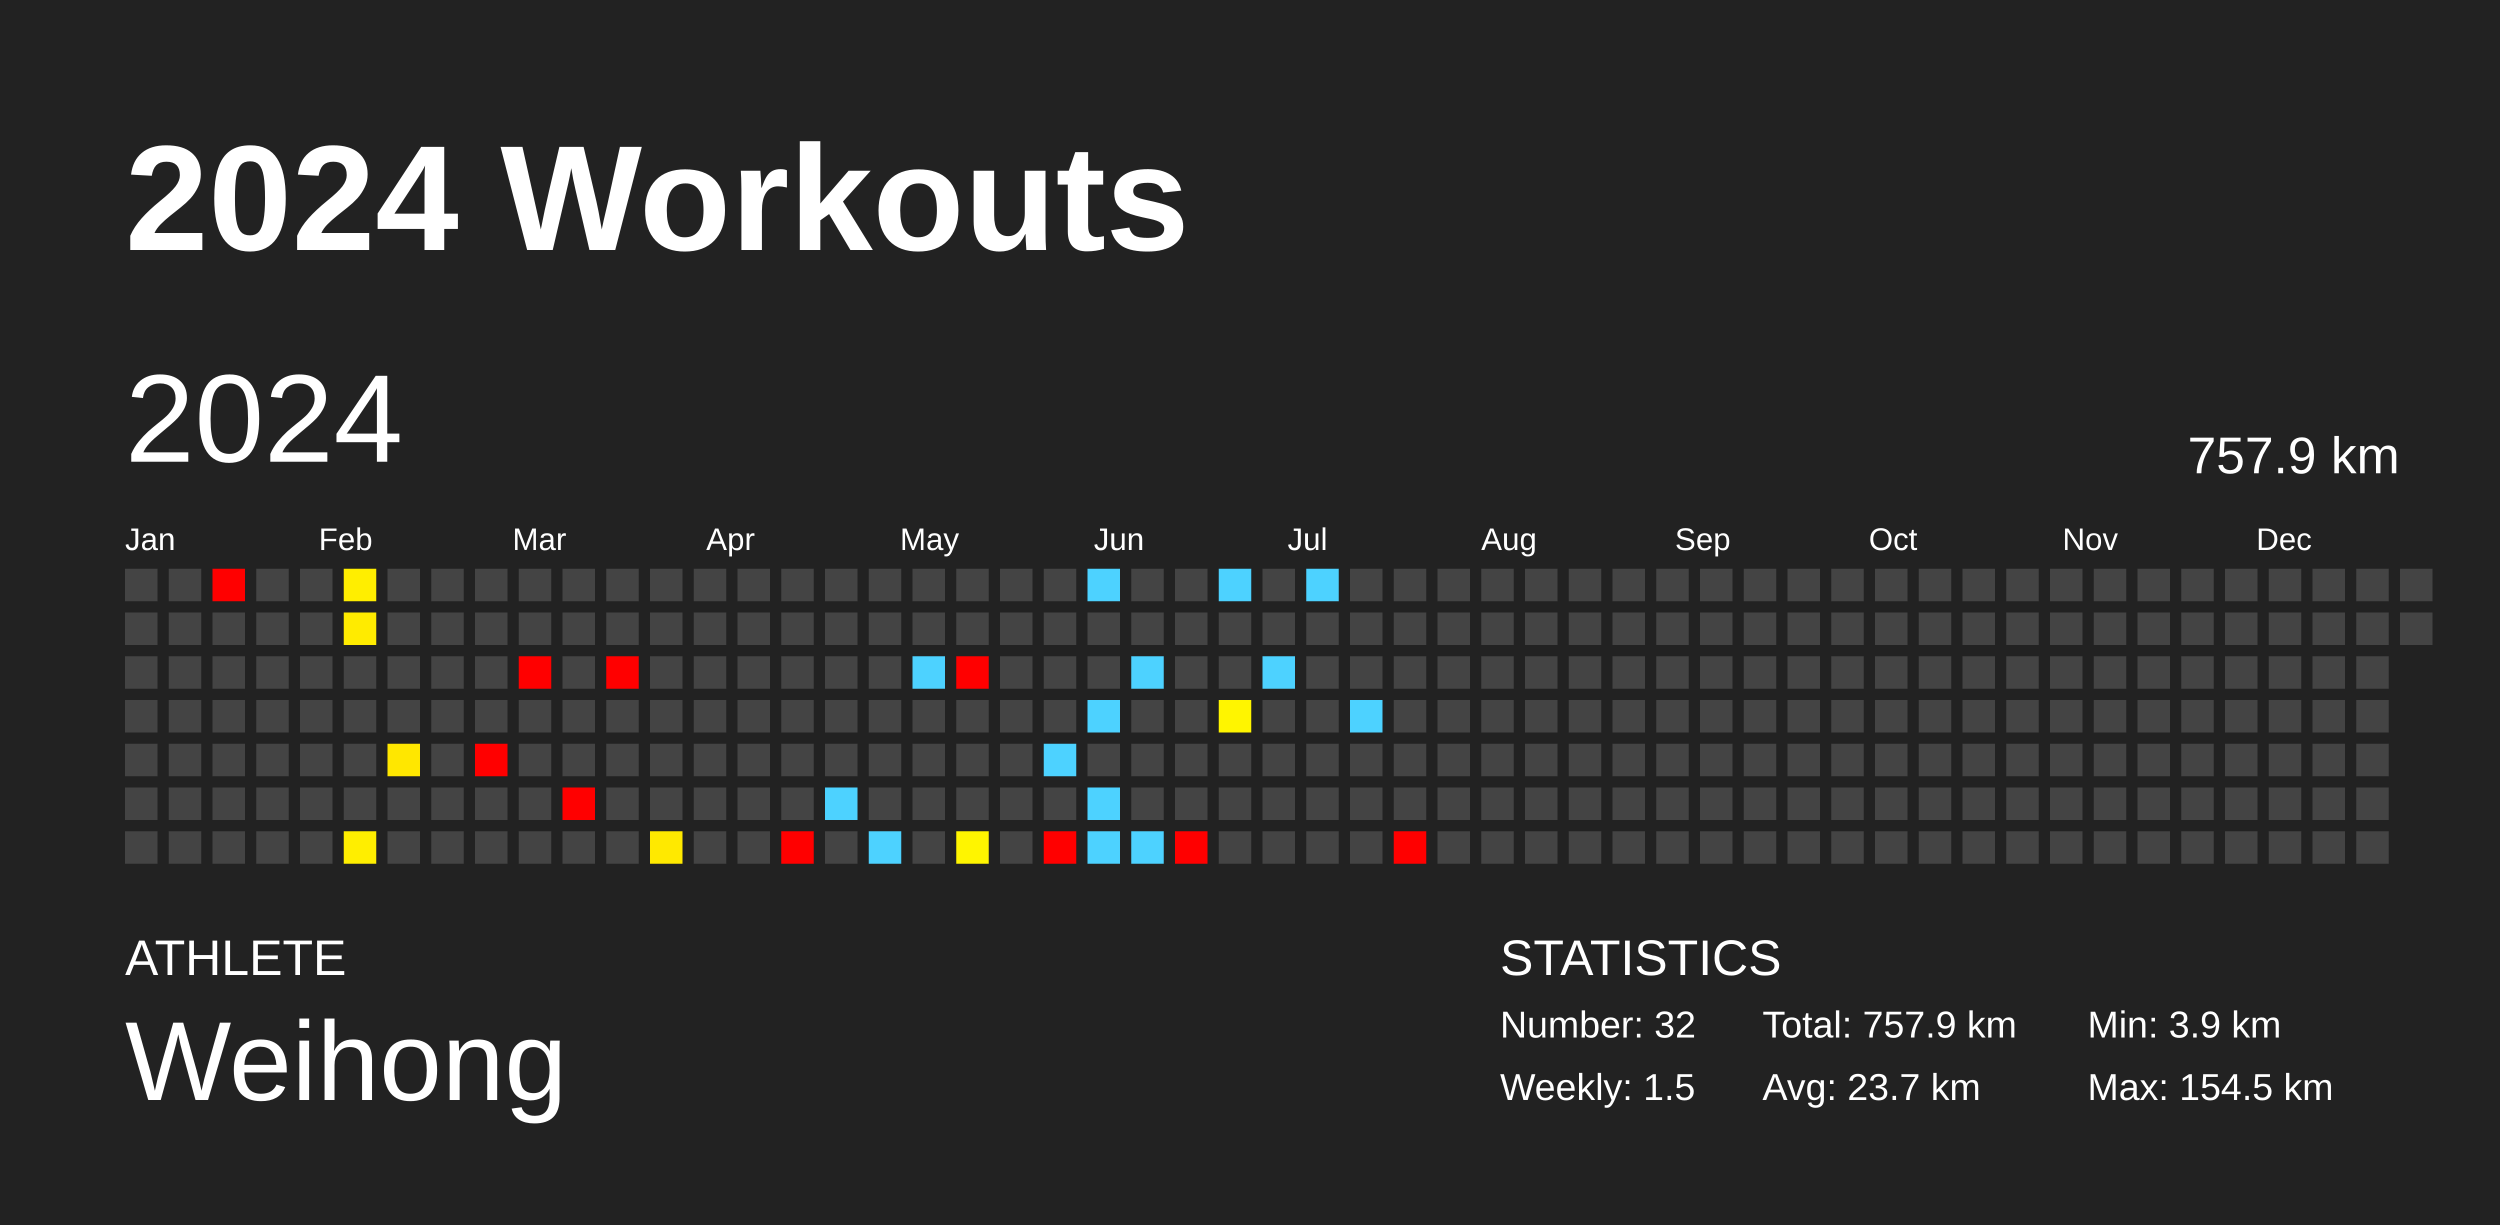
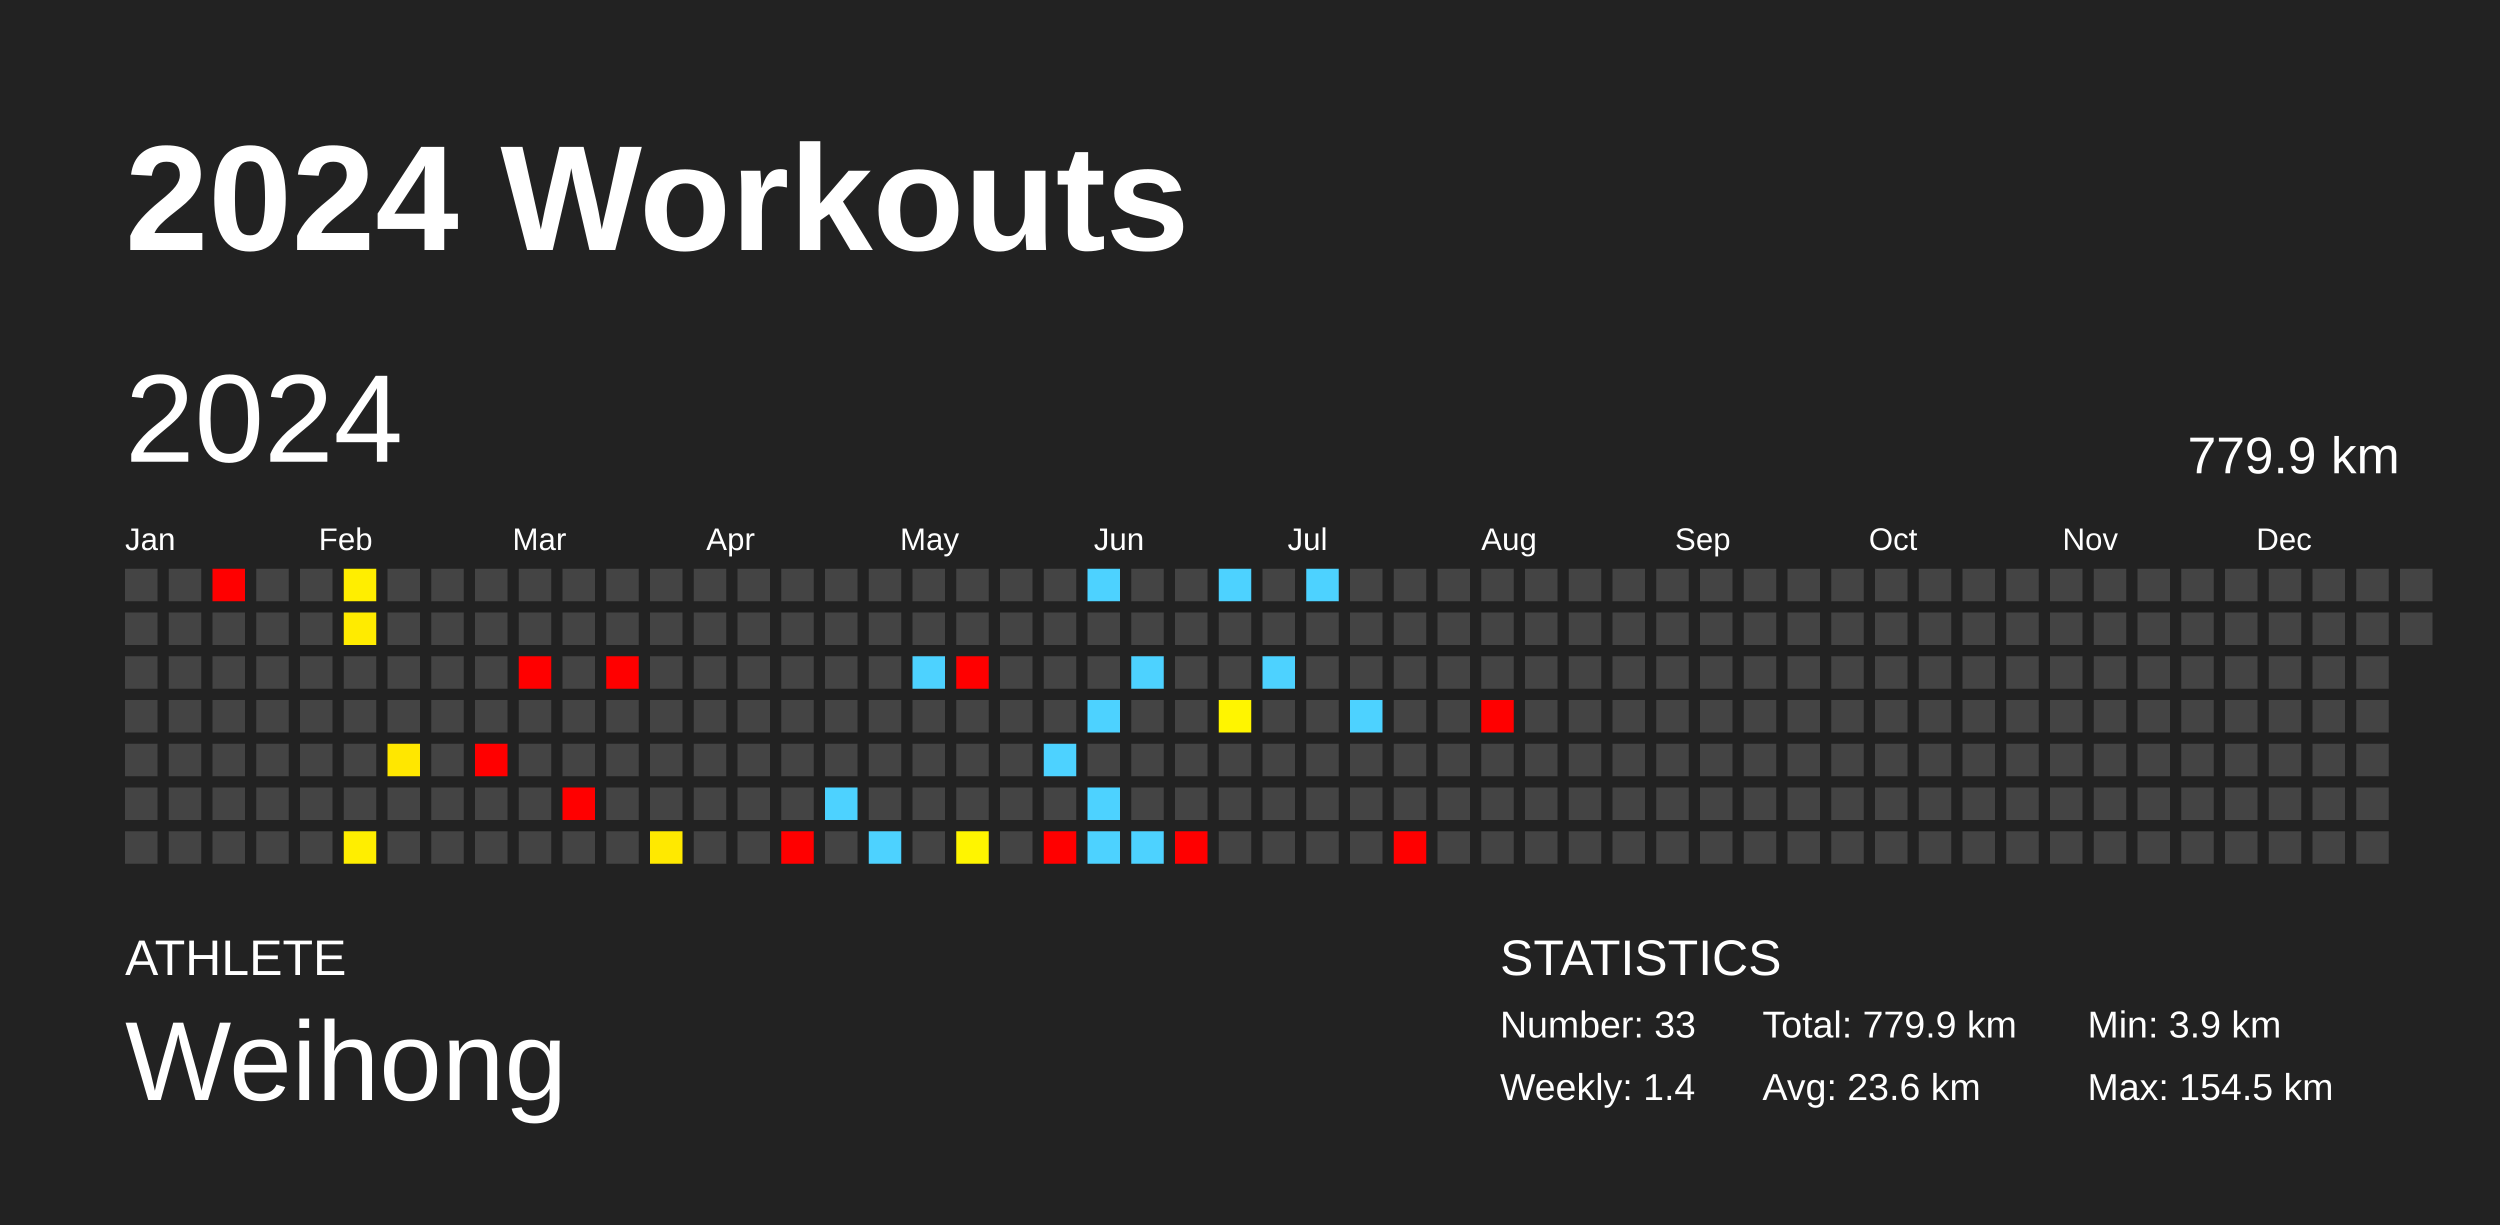
<svg xmlns="http://www.w3.org/2000/svg" baseProfile="full" height="98mm" version="1.1" viewBox="0,0,200,98" width="200mm">
  <defs />
  <rect fill="#222222" height="98" width="200" x="0" y="0" />
  <text fill="#FFFFFF" style="font-size:12px; font-family:Arial; font-weight:bold;" x="10" y="20">2024 Workouts</text>
  <text fill="#FFFFFF" style="font-size:4px; font-family:Arial" x="10" y="78">ATHLETE</text>
  <text fill="#FFFFFF" style="font-size:9px; font-family:Arial" x="10" y="88">Weihong</text>
  <text fill="#FFFFFF" style="font-size:4px; font-family:Arial" x="120" y="78">STATISTICS</text>
-   <text fill="#FFFFFF" style="font-size:3px; font-family:Arial" x="120" y="83">Number: 32</text>
-   <text fill="#FFFFFF" style="font-size:3px; font-family:Arial" x="120" y="88">Weekly: 1.5</text>
-   <text fill="#FFFFFF" style="font-size:3px; font-family:Arial" x="141" y="83">Total: 757.9 km</text>
-   <text fill="#FFFFFF" style="font-size:3px; font-family:Arial" x="141" y="88">Avg: 23.7 km</text>
+   <text fill="#FFFFFF" style="font-size:3px; font-family:Arial" x="120" y="83">Number: 33</text>
+   <text fill="#FFFFFF" style="font-size:3px; font-family:Arial" x="120" y="88">Weekly: 1.4</text>
+   <text fill="#FFFFFF" style="font-size:3px; font-family:Arial" x="141" y="83">Total: 779.9 km</text>
+   <text fill="#FFFFFF" style="font-size:3px; font-family:Arial" x="141" y="88">Avg: 23.6 km</text>
  <text fill="#FFFFFF" style="font-size:3px; font-family:Arial" x="167" y="83">Min: 3.9 km</text>
  <text fill="#FFFFFF" style="font-size:3px; font-family:Arial" x="167" y="88">Max: 154.5 km</text>
  <text dominant-baseline="hanging" fill="#FFFFFF" style="font-size:10.0px; font-family:Arial;" x="10" y="30">2024</text>
-   <text dominant-baseline="hanging" fill="#FFFFFF" style="font-size:4.125px; font-family:Arial;" x="175" y="35">757.9 km</text>
+   <text dominant-baseline="hanging" fill="#FFFFFF" style="font-size:4.125px; font-family:Arial;" x="175" y="35">779.9 km</text>
  <text fill="#FFFFFF" style="font-size:2.5px; font-family:Arial" x="10.0" y="44">Jan</text>
  <text fill="#FFFFFF" style="font-size:2.5px; font-family:Arial" x="25.5" y="44">Feb</text>
  <text fill="#FFFFFF" style="font-size:2.5px; font-family:Arial" x="41.0" y="44">Mar</text>
  <text fill="#FFFFFF" style="font-size:2.5px; font-family:Arial" x="56.5" y="44">Apr</text>
  <text fill="#FFFFFF" style="font-size:2.5px; font-family:Arial" x="72.0" y="44">May</text>
  <text fill="#FFFFFF" style="font-size:2.5px; font-family:Arial" x="87.5" y="44">Jun</text>
  <text fill="#FFFFFF" style="font-size:2.5px; font-family:Arial" x="103.0" y="44">Jul</text>
  <text fill="#FFFFFF" style="font-size:2.5px; font-family:Arial" x="118.5" y="44">Aug</text>
  <text fill="#FFFFFF" style="font-size:2.5px; font-family:Arial" x="134.0" y="44">Sep</text>
  <text fill="#FFFFFF" style="font-size:2.5px; font-family:Arial" x="149.5" y="44">Oct</text>
  <text fill="#FFFFFF" style="font-size:2.5px; font-family:Arial" x="165.0" y="44">Nov</text>
  <text fill="#FFFFFF" style="font-size:2.5px; font-family:Arial" x="180.5" y="44">Dec</text>
  <rect fill="#444444" height="2.6" width="2.6" x="10.0" y="45.5" />
  <rect fill="#444444" height="2.6" width="2.6" x="10.0" y="49.0" />
  <rect fill="#444444" height="2.6" width="2.6" x="10.0" y="52.5" />
  <rect fill="#444444" height="2.6" width="2.6" x="10.0" y="56.0" />
  <rect fill="#444444" height="2.6" width="2.6" x="10.0" y="59.5" />
  <rect fill="#444444" height="2.6" width="2.6" x="10.0" y="63.0" />
  <rect fill="#444444" height="2.6" width="2.6" x="10.0" y="66.5" />
  <rect fill="#444444" height="2.6" width="2.6" x="13.5" y="45.5" />
  <rect fill="#444444" height="2.6" width="2.6" x="13.5" y="49.0" />
  <rect fill="#444444" height="2.6" width="2.6" x="13.5" y="52.5" />
  <rect fill="#444444" height="2.6" width="2.6" x="13.5" y="56.0" />
  <rect fill="#444444" height="2.6" width="2.6" x="13.5" y="59.5" />
  <rect fill="#444444" height="2.6" width="2.6" x="13.5" y="63.0" />
  <rect fill="#444444" height="2.6" width="2.6" x="13.5" y="66.5" />
  <rect fill="red" height="2.6" width="2.6" x="17.0" y="45.5" />
  <rect fill="#444444" height="2.6" width="2.6" x="17.0" y="49.0" />
  <rect fill="#444444" height="2.6" width="2.6" x="17.0" y="52.5" />
  <rect fill="#444444" height="2.6" width="2.6" x="17.0" y="56.0" />
  <rect fill="#444444" height="2.6" width="2.6" x="17.0" y="59.5" />
  <rect fill="#444444" height="2.6" width="2.6" x="17.0" y="63.0" />
  <rect fill="#444444" height="2.6" width="2.6" x="17.0" y="66.5" />
  <rect fill="#444444" height="2.6" width="2.6" x="20.5" y="45.5" />
  <rect fill="#444444" height="2.6" width="2.6" x="20.5" y="49.0" />
  <rect fill="#444444" height="2.6" width="2.6" x="20.5" y="52.5" />
  <rect fill="#444444" height="2.6" width="2.6" x="20.5" y="56.0" />
  <rect fill="#444444" height="2.6" width="2.6" x="20.5" y="59.5" />
  <rect fill="#444444" height="2.6" width="2.6" x="20.5" y="63.0" />
  <rect fill="#444444" height="2.6" width="2.6" x="20.5" y="66.5" />
  <rect fill="#444444" height="2.6" width="2.6" x="24.0" y="45.5" />
  <rect fill="#444444" height="2.6" width="2.6" x="24.0" y="49.0" />
  <rect fill="#444444" height="2.6" width="2.6" x="24.0" y="52.5" />
  <rect fill="#444444" height="2.6" width="2.6" x="24.0" y="56.0" />
  <rect fill="#444444" height="2.6" width="2.6" x="24.0" y="59.5" />
  <rect fill="#444444" height="2.6" width="2.6" x="24.0" y="63.0" />
  <rect fill="#444444" height="2.6" width="2.6" x="24.0" y="66.5" />
  <rect fill="#ffee00" height="2.6" width="2.6" x="27.5" y="45.5" />
  <rect fill="#ffeb00" height="2.6" width="2.6" x="27.5" y="49.0" />
  <rect fill="#444444" height="2.6" width="2.6" x="27.5" y="52.5" />
  <rect fill="#444444" height="2.6" width="2.6" x="27.5" y="56.0" />
  <rect fill="#444444" height="2.6" width="2.6" x="27.5" y="59.5" />
  <rect fill="#444444" height="2.6" width="2.6" x="27.5" y="63.0" />
  <rect fill="#ffee00" height="2.6" width="2.6" x="27.5" y="66.5" />
  <rect fill="#444444" height="2.6" width="2.6" x="31.0" y="45.5" />
  <rect fill="#444444" height="2.6" width="2.6" x="31.0" y="49.0" />
  <rect fill="#444444" height="2.6" width="2.6" x="31.0" y="52.5" />
  <rect fill="#444444" height="2.6" width="2.6" x="31.0" y="56.0" />
  <rect fill="#ffe700" height="2.6" width="2.6" x="31.0" y="59.5" />
  <rect fill="#444444" height="2.6" width="2.6" x="31.0" y="63.0" />
  <rect fill="#444444" height="2.6" width="2.6" x="31.0" y="66.5" />
  <rect fill="#444444" height="2.6" width="2.6" x="34.5" y="45.5" />
  <rect fill="#444444" height="2.6" width="2.6" x="34.5" y="49.0" />
  <rect fill="#444444" height="2.6" width="2.6" x="34.5" y="52.5" />
  <rect fill="#444444" height="2.6" width="2.6" x="34.5" y="56.0" />
  <rect fill="#444444" height="2.6" width="2.6" x="34.5" y="59.5" />
  <rect fill="#444444" height="2.6" width="2.6" x="34.5" y="63.0" />
  <rect fill="#444444" height="2.6" width="2.6" x="34.5" y="66.5" />
  <rect fill="#444444" height="2.6" width="2.6" x="38.0" y="45.5" />
  <rect fill="#444444" height="2.6" width="2.6" x="38.0" y="49.0" />
  <rect fill="#444444" height="2.6" width="2.6" x="38.0" y="52.5" />
  <rect fill="#444444" height="2.6" width="2.6" x="38.0" y="56.0" />
  <rect fill="red" height="2.6" width="2.6" x="38.0" y="59.5" />
  <rect fill="#444444" height="2.6" width="2.6" x="38.0" y="63.0" />
  <rect fill="#444444" height="2.6" width="2.6" x="38.0" y="66.5" />
  <rect fill="#444444" height="2.6" width="2.6" x="41.5" y="45.5" />
  <rect fill="#444444" height="2.6" width="2.6" x="41.5" y="49.0" />
  <rect fill="red" height="2.6" width="2.6" x="41.5" y="52.5" />
  <rect fill="#444444" height="2.6" width="2.6" x="41.5" y="56.0" />
  <rect fill="#444444" height="2.6" width="2.6" x="41.5" y="59.5" />
  <rect fill="#444444" height="2.6" width="2.6" x="41.5" y="63.0" />
  <rect fill="#444444" height="2.6" width="2.6" x="41.5" y="66.5" />
  <rect fill="#444444" height="2.6" width="2.6" x="45.0" y="45.5" />
  <rect fill="#444444" height="2.6" width="2.6" x="45.0" y="49.0" />
  <rect fill="#444444" height="2.6" width="2.6" x="45.0" y="52.5" />
  <rect fill="#444444" height="2.6" width="2.6" x="45.0" y="56.0" />
  <rect fill="#444444" height="2.6" width="2.6" x="45.0" y="59.5" />
  <rect fill="red" height="2.6" width="2.6" x="45.0" y="63.0" />
  <rect fill="#444444" height="2.6" width="2.6" x="45.0" y="66.5" />
  <rect fill="#444444" height="2.6" width="2.6" x="48.5" y="45.5" />
  <rect fill="#444444" height="2.6" width="2.6" x="48.5" y="49.0" />
  <rect fill="red" height="2.6" width="2.6" x="48.5" y="52.5" />
  <rect fill="#444444" height="2.6" width="2.6" x="48.5" y="56.0" />
  <rect fill="#444444" height="2.6" width="2.6" x="48.5" y="59.5" />
  <rect fill="#444444" height="2.6" width="2.6" x="48.5" y="63.0" />
  <rect fill="#444444" height="2.6" width="2.6" x="48.5" y="66.5" />
  <rect fill="#444444" height="2.6" width="2.6" x="52.0" y="45.5" />
  <rect fill="#444444" height="2.6" width="2.6" x="52.0" y="49.0" />
  <rect fill="#444444" height="2.6" width="2.6" x="52.0" y="52.5" />
  <rect fill="#444444" height="2.6" width="2.6" x="52.0" y="56.0" />
  <rect fill="#444444" height="2.6" width="2.6" x="52.0" y="59.5" />
  <rect fill="#444444" height="2.6" width="2.6" x="52.0" y="63.0" />
  <rect fill="#ffe900" height="2.6" width="2.6" x="52.0" y="66.5" />
  <rect fill="#444444" height="2.6" width="2.6" x="55.5" y="45.5" />
  <rect fill="#444444" height="2.6" width="2.6" x="55.5" y="49.0" />
  <rect fill="#444444" height="2.6" width="2.6" x="55.5" y="52.5" />
  <rect fill="#444444" height="2.6" width="2.6" x="55.5" y="56.0" />
  <rect fill="#444444" height="2.6" width="2.6" x="55.5" y="59.5" />
  <rect fill="#444444" height="2.6" width="2.6" x="55.5" y="63.0" />
  <rect fill="#444444" height="2.6" width="2.6" x="55.5" y="66.5" />
  <rect fill="#444444" height="2.6" width="2.6" x="59.0" y="45.5" />
  <rect fill="#444444" height="2.6" width="2.6" x="59.0" y="49.0" />
  <rect fill="#444444" height="2.6" width="2.6" x="59.0" y="52.5" />
  <rect fill="#444444" height="2.6" width="2.6" x="59.0" y="56.0" />
  <rect fill="#444444" height="2.6" width="2.6" x="59.0" y="59.5" />
  <rect fill="#444444" height="2.6" width="2.6" x="59.0" y="63.0" />
  <rect fill="#444444" height="2.6" width="2.6" x="59.0" y="66.5" />
  <rect fill="#444444" height="2.6" width="2.6" x="62.5" y="45.5" />
  <rect fill="#444444" height="2.6" width="2.6" x="62.5" y="49.0" />
  <rect fill="#444444" height="2.6" width="2.6" x="62.5" y="52.5" />
  <rect fill="#444444" height="2.6" width="2.6" x="62.5" y="56.0" />
  <rect fill="#444444" height="2.6" width="2.6" x="62.5" y="59.5" />
  <rect fill="#444444" height="2.6" width="2.6" x="62.5" y="63.0" />
  <rect fill="red" height="2.6" width="2.6" x="62.5" y="66.5" />
  <rect fill="#444444" height="2.6" width="2.6" x="66.0" y="45.5" />
  <rect fill="#444444" height="2.6" width="2.6" x="66.0" y="49.0" />
  <rect fill="#444444" height="2.6" width="2.6" x="66.0" y="52.5" />
  <rect fill="#444444" height="2.6" width="2.6" x="66.0" y="56.0" />
  <rect fill="#444444" height="2.6" width="2.6" x="66.0" y="59.5" />
  <rect fill="#4dd2ff" height="2.6" width="2.6" x="66.0" y="63.0" />
  <rect fill="#444444" height="2.6" width="2.6" x="66.0" y="66.5" />
  <rect fill="#444444" height="2.6" width="2.6" x="69.5" y="45.5" />
  <rect fill="#444444" height="2.6" width="2.6" x="69.5" y="49.0" />
  <rect fill="#444444" height="2.6" width="2.6" x="69.5" y="52.5" />
  <rect fill="#444444" height="2.6" width="2.6" x="69.5" y="56.0" />
  <rect fill="#444444" height="2.6" width="2.6" x="69.5" y="59.5" />
  <rect fill="#444444" height="2.6" width="2.6" x="69.5" y="63.0" />
  <rect fill="#4dd2ff" height="2.6" width="2.6" x="69.5" y="66.5" />
  <rect fill="#444444" height="2.6" width="2.6" x="73.0" y="45.5" />
  <rect fill="#444444" height="2.6" width="2.6" x="73.0" y="49.0" />
  <rect fill="#4dd2ff" height="2.6" width="2.6" x="73.0" y="52.5" />
  <rect fill="#444444" height="2.6" width="2.6" x="73.0" y="56.0" />
  <rect fill="#444444" height="2.6" width="2.6" x="73.0" y="59.5" />
  <rect fill="#444444" height="2.6" width="2.6" x="73.0" y="63.0" />
  <rect fill="#444444" height="2.6" width="2.6" x="73.0" y="66.5" />
  <rect fill="#444444" height="2.6" width="2.6" x="76.5" y="45.5" />
  <rect fill="#444444" height="2.6" width="2.6" x="76.5" y="49.0" />
  <rect fill="red" height="2.6" width="2.6" x="76.5" y="52.5" />
  <rect fill="#444444" height="2.6" width="2.6" x="76.5" y="56.0" />
  <rect fill="#444444" height="2.6" width="2.6" x="76.5" y="59.5" />
  <rect fill="#444444" height="2.6" width="2.6" x="76.5" y="63.0" />
  <rect fill="#fff500" height="2.6" width="2.6" x="76.5" y="66.5" />
  <rect fill="#444444" height="2.6" width="2.6" x="80.0" y="45.5" />
  <rect fill="#444444" height="2.6" width="2.6" x="80.0" y="49.0" />
  <rect fill="#444444" height="2.6" width="2.6" x="80.0" y="52.5" />
  <rect fill="#444444" height="2.6" width="2.6" x="80.0" y="56.0" />
  <rect fill="#444444" height="2.6" width="2.6" x="80.0" y="59.5" />
  <rect fill="#444444" height="2.6" width="2.6" x="80.0" y="63.0" />
  <rect fill="#444444" height="2.6" width="2.6" x="80.0" y="66.5" />
  <rect fill="#444444" height="2.6" width="2.6" x="83.5" y="45.5" />
  <rect fill="#444444" height="2.6" width="2.6" x="83.5" y="49.0" />
  <rect fill="#444444" height="2.6" width="2.6" x="83.5" y="52.5" />
  <rect fill="#444444" height="2.6" width="2.6" x="83.5" y="56.0" />
  <rect fill="#4dd2ff" height="2.6" width="2.6" x="83.5" y="59.5" />
  <rect fill="#444444" height="2.6" width="2.6" x="83.5" y="63.0" />
  <rect fill="red" height="2.6" width="2.6" x="83.5" y="66.5" />
  <rect fill="#4dd2ff" height="2.6" width="2.6" x="87.0" y="45.5" />
  <rect fill="#444444" height="2.6" width="2.6" x="87.0" y="49.0" />
  <rect fill="#444444" height="2.6" width="2.6" x="87.0" y="52.5" />
  <rect fill="#4dd2ff" height="2.6" width="2.6" x="87.0" y="56.0" />
  <rect fill="#444444" height="2.6" width="2.6" x="87.0" y="59.5" />
  <rect fill="#4dd2ff" height="2.6" width="2.6" x="87.0" y="63.0" />
  <rect fill="#4dd2ff" height="2.6" width="2.6" x="87.0" y="66.5" />
  <rect fill="#444444" height="2.6" width="2.6" x="90.5" y="45.5" />
  <rect fill="#444444" height="2.6" width="2.6" x="90.5" y="49.0" />
  <rect fill="#4dd2ff" height="2.6" width="2.6" x="90.5" y="52.5" />
  <rect fill="#444444" height="2.6" width="2.6" x="90.5" y="56.0" />
  <rect fill="#444444" height="2.6" width="2.6" x="90.5" y="59.5" />
  <rect fill="#444444" height="2.6" width="2.6" x="90.5" y="63.0" />
  <rect fill="#4dd2ff" height="2.6" width="2.6" x="90.5" y="66.5" />
  <rect fill="#444444" height="2.6" width="2.6" x="94.0" y="45.5" />
  <rect fill="#444444" height="2.6" width="2.6" x="94.0" y="49.0" />
  <rect fill="#444444" height="2.6" width="2.6" x="94.0" y="52.5" />
  <rect fill="#444444" height="2.6" width="2.6" x="94.0" y="56.0" />
  <rect fill="#444444" height="2.6" width="2.6" x="94.0" y="59.5" />
  <rect fill="#444444" height="2.6" width="2.6" x="94.0" y="63.0" />
  <rect fill="red" height="2.6" width="2.6" x="94.0" y="66.5" />
  <rect fill="#4dd2ff" height="2.6" width="2.6" x="97.5" y="45.5" />
  <rect fill="#444444" height="2.6" width="2.6" x="97.5" y="49.0" />
  <rect fill="#444444" height="2.6" width="2.6" x="97.5" y="52.5" />
  <rect fill="#fff500" height="2.6" width="2.6" x="97.5" y="56.0" />
  <rect fill="#444444" height="2.6" width="2.6" x="97.5" y="59.5" />
  <rect fill="#444444" height="2.6" width="2.6" x="97.5" y="63.0" />
  <rect fill="#444444" height="2.6" width="2.6" x="97.5" y="66.5" />
  <rect fill="#444444" height="2.6" width="2.6" x="101.0" y="45.5" />
  <rect fill="#444444" height="2.6" width="2.6" x="101.0" y="49.0" />
  <rect fill="#4dd2ff" height="2.6" width="2.6" x="101.0" y="52.5" />
  <rect fill="#444444" height="2.6" width="2.6" x="101.0" y="56.0" />
  <rect fill="#444444" height="2.6" width="2.6" x="101.0" y="59.5" />
  <rect fill="#444444" height="2.6" width="2.6" x="101.0" y="63.0" />
  <rect fill="#444444" height="2.6" width="2.6" x="101.0" y="66.5" />
  <rect fill="#4dd2ff" height="2.6" width="2.6" x="104.5" y="45.5" />
  <rect fill="#444444" height="2.6" width="2.6" x="104.5" y="49.0" />
  <rect fill="#444444" height="2.6" width="2.6" x="104.5" y="52.5" />
  <rect fill="#444444" height="2.6" width="2.6" x="104.5" y="56.0" />
  <rect fill="#444444" height="2.6" width="2.6" x="104.5" y="59.5" />
  <rect fill="#444444" height="2.6" width="2.6" x="104.5" y="63.0" />
  <rect fill="#444444" height="2.6" width="2.6" x="104.5" y="66.5" />
  <rect fill="#444444" height="2.6" width="2.6" x="108.0" y="45.5" />
  <rect fill="#444444" height="2.6" width="2.6" x="108.0" y="49.0" />
  <rect fill="#444444" height="2.6" width="2.6" x="108.0" y="52.5" />
  <rect fill="#4dd2ff" height="2.6" width="2.6" x="108.0" y="56.0" />
  <rect fill="#444444" height="2.6" width="2.6" x="108.0" y="59.5" />
  <rect fill="#444444" height="2.6" width="2.6" x="108.0" y="63.0" />
  <rect fill="#444444" height="2.6" width="2.6" x="108.0" y="66.5" />
  <rect fill="#444444" height="2.6" width="2.6" x="111.5" y="45.5" />
  <rect fill="#444444" height="2.6" width="2.6" x="111.5" y="49.0" />
  <rect fill="#444444" height="2.6" width="2.6" x="111.5" y="52.5" />
  <rect fill="#444444" height="2.6" width="2.6" x="111.5" y="56.0" />
  <rect fill="#444444" height="2.6" width="2.6" x="111.5" y="59.5" />
  <rect fill="#444444" height="2.6" width="2.6" x="111.5" y="63.0" />
  <rect fill="red" height="2.6" width="2.6" x="111.5" y="66.5" />
  <rect fill="#444444" height="2.6" width="2.6" x="115.0" y="45.5" />
  <rect fill="#444444" height="2.6" width="2.6" x="115.0" y="49.0" />
  <rect fill="#444444" height="2.6" width="2.6" x="115.0" y="52.5" />
  <rect fill="#444444" height="2.6" width="2.6" x="115.0" y="56.0" />
  <rect fill="#444444" height="2.6" width="2.6" x="115.0" y="59.5" />
  <rect fill="#444444" height="2.6" width="2.6" x="115.0" y="63.0" />
  <rect fill="#444444" height="2.6" width="2.6" x="115.0" y="66.5" />
  <rect fill="#444444" height="2.6" width="2.6" x="118.5" y="45.5" />
  <rect fill="#444444" height="2.6" width="2.6" x="118.5" y="49.0" />
  <rect fill="#444444" height="2.6" width="2.6" x="118.5" y="52.5" />
-   <rect fill="#444444" height="2.6" width="2.6" x="118.5" y="56.0" />
+   <rect fill="red" height="2.6" width="2.6" x="118.5" y="56.0" />
  <rect fill="#444444" height="2.6" width="2.6" x="118.5" y="59.5" />
  <rect fill="#444444" height="2.6" width="2.6" x="118.5" y="63.0" />
  <rect fill="#444444" height="2.6" width="2.6" x="118.5" y="66.5" />
  <rect fill="#444444" height="2.6" width="2.6" x="122.0" y="45.5" />
  <rect fill="#444444" height="2.6" width="2.6" x="122.0" y="49.0" />
  <rect fill="#444444" height="2.6" width="2.6" x="122.0" y="52.5" />
  <rect fill="#444444" height="2.6" width="2.6" x="122.0" y="56.0" />
  <rect fill="#444444" height="2.6" width="2.6" x="122.0" y="59.5" />
  <rect fill="#444444" height="2.6" width="2.6" x="122.0" y="63.0" />
  <rect fill="#444444" height="2.6" width="2.6" x="122.0" y="66.5" />
  <rect fill="#444444" height="2.6" width="2.6" x="125.5" y="45.5" />
  <rect fill="#444444" height="2.6" width="2.6" x="125.5" y="49.0" />
  <rect fill="#444444" height="2.6" width="2.6" x="125.5" y="52.5" />
  <rect fill="#444444" height="2.6" width="2.6" x="125.5" y="56.0" />
  <rect fill="#444444" height="2.6" width="2.6" x="125.5" y="59.5" />
  <rect fill="#444444" height="2.6" width="2.6" x="125.5" y="63.0" />
  <rect fill="#444444" height="2.6" width="2.6" x="125.5" y="66.5" />
  <rect fill="#444444" height="2.6" width="2.6" x="129.0" y="45.5" />
  <rect fill="#444444" height="2.6" width="2.6" x="129.0" y="49.0" />
  <rect fill="#444444" height="2.6" width="2.6" x="129.0" y="52.5" />
  <rect fill="#444444" height="2.6" width="2.6" x="129.0" y="56.0" />
  <rect fill="#444444" height="2.6" width="2.6" x="129.0" y="59.5" />
  <rect fill="#444444" height="2.6" width="2.6" x="129.0" y="63.0" />
  <rect fill="#444444" height="2.6" width="2.6" x="129.0" y="66.5" />
  <rect fill="#444444" height="2.6" width="2.6" x="132.5" y="45.5" />
  <rect fill="#444444" height="2.6" width="2.6" x="132.5" y="49.0" />
  <rect fill="#444444" height="2.6" width="2.6" x="132.5" y="52.5" />
  <rect fill="#444444" height="2.6" width="2.6" x="132.5" y="56.0" />
  <rect fill="#444444" height="2.6" width="2.6" x="132.5" y="59.5" />
  <rect fill="#444444" height="2.6" width="2.6" x="132.5" y="63.0" />
  <rect fill="#444444" height="2.6" width="2.6" x="132.5" y="66.5" />
  <rect fill="#444444" height="2.6" width="2.6" x="136.0" y="45.5" />
  <rect fill="#444444" height="2.6" width="2.6" x="136.0" y="49.0" />
  <rect fill="#444444" height="2.6" width="2.6" x="136.0" y="52.5" />
  <rect fill="#444444" height="2.6" width="2.6" x="136.0" y="56.0" />
  <rect fill="#444444" height="2.6" width="2.6" x="136.0" y="59.5" />
  <rect fill="#444444" height="2.6" width="2.6" x="136.0" y="63.0" />
  <rect fill="#444444" height="2.6" width="2.6" x="136.0" y="66.5" />
  <rect fill="#444444" height="2.6" width="2.6" x="139.5" y="45.5" />
  <rect fill="#444444" height="2.6" width="2.6" x="139.5" y="49.0" />
  <rect fill="#444444" height="2.6" width="2.6" x="139.5" y="52.5" />
  <rect fill="#444444" height="2.6" width="2.6" x="139.5" y="56.0" />
  <rect fill="#444444" height="2.6" width="2.6" x="139.5" y="59.5" />
  <rect fill="#444444" height="2.6" width="2.6" x="139.5" y="63.0" />
  <rect fill="#444444" height="2.6" width="2.6" x="139.5" y="66.5" />
  <rect fill="#444444" height="2.6" width="2.6" x="143.0" y="45.5" />
  <rect fill="#444444" height="2.6" width="2.6" x="143.0" y="49.0" />
  <rect fill="#444444" height="2.6" width="2.6" x="143.0" y="52.5" />
  <rect fill="#444444" height="2.6" width="2.6" x="143.0" y="56.0" />
  <rect fill="#444444" height="2.6" width="2.6" x="143.0" y="59.5" />
  <rect fill="#444444" height="2.6" width="2.6" x="143.0" y="63.0" />
  <rect fill="#444444" height="2.6" width="2.6" x="143.0" y="66.5" />
  <rect fill="#444444" height="2.6" width="2.6" x="146.5" y="45.5" />
  <rect fill="#444444" height="2.6" width="2.6" x="146.5" y="49.0" />
  <rect fill="#444444" height="2.6" width="2.6" x="146.5" y="52.5" />
  <rect fill="#444444" height="2.6" width="2.6" x="146.5" y="56.0" />
  <rect fill="#444444" height="2.6" width="2.6" x="146.5" y="59.5" />
  <rect fill="#444444" height="2.6" width="2.6" x="146.5" y="63.0" />
  <rect fill="#444444" height="2.6" width="2.6" x="146.5" y="66.5" />
  <rect fill="#444444" height="2.6" width="2.6" x="150.0" y="45.5" />
  <rect fill="#444444" height="2.6" width="2.6" x="150.0" y="49.0" />
  <rect fill="#444444" height="2.6" width="2.6" x="150.0" y="52.5" />
  <rect fill="#444444" height="2.6" width="2.6" x="150.0" y="56.0" />
  <rect fill="#444444" height="2.6" width="2.6" x="150.0" y="59.5" />
  <rect fill="#444444" height="2.6" width="2.6" x="150.0" y="63.0" />
  <rect fill="#444444" height="2.6" width="2.6" x="150.0" y="66.5" />
  <rect fill="#444444" height="2.6" width="2.6" x="153.5" y="45.5" />
  <rect fill="#444444" height="2.6" width="2.6" x="153.5" y="49.0" />
  <rect fill="#444444" height="2.6" width="2.6" x="153.5" y="52.5" />
  <rect fill="#444444" height="2.6" width="2.6" x="153.5" y="56.0" />
  <rect fill="#444444" height="2.6" width="2.6" x="153.5" y="59.5" />
  <rect fill="#444444" height="2.6" width="2.6" x="153.5" y="63.0" />
  <rect fill="#444444" height="2.6" width="2.6" x="153.5" y="66.5" />
  <rect fill="#444444" height="2.6" width="2.6" x="157.0" y="45.5" />
  <rect fill="#444444" height="2.6" width="2.6" x="157.0" y="49.0" />
  <rect fill="#444444" height="2.6" width="2.6" x="157.0" y="52.5" />
  <rect fill="#444444" height="2.6" width="2.6" x="157.0" y="56.0" />
  <rect fill="#444444" height="2.6" width="2.6" x="157.0" y="59.5" />
  <rect fill="#444444" height="2.6" width="2.6" x="157.0" y="63.0" />
  <rect fill="#444444" height="2.6" width="2.6" x="157.0" y="66.5" />
  <rect fill="#444444" height="2.6" width="2.6" x="160.5" y="45.5" />
  <rect fill="#444444" height="2.6" width="2.6" x="160.5" y="49.0" />
  <rect fill="#444444" height="2.6" width="2.6" x="160.5" y="52.5" />
  <rect fill="#444444" height="2.6" width="2.6" x="160.5" y="56.0" />
  <rect fill="#444444" height="2.6" width="2.6" x="160.5" y="59.5" />
  <rect fill="#444444" height="2.6" width="2.6" x="160.5" y="63.0" />
  <rect fill="#444444" height="2.6" width="2.6" x="160.5" y="66.5" />
  <rect fill="#444444" height="2.6" width="2.6" x="164.0" y="45.5" />
  <rect fill="#444444" height="2.6" width="2.6" x="164.0" y="49.0" />
  <rect fill="#444444" height="2.6" width="2.6" x="164.0" y="52.5" />
  <rect fill="#444444" height="2.6" width="2.6" x="164.0" y="56.0" />
  <rect fill="#444444" height="2.6" width="2.6" x="164.0" y="59.5" />
  <rect fill="#444444" height="2.6" width="2.6" x="164.0" y="63.0" />
  <rect fill="#444444" height="2.6" width="2.6" x="164.0" y="66.5" />
  <rect fill="#444444" height="2.6" width="2.6" x="167.5" y="45.5" />
  <rect fill="#444444" height="2.6" width="2.6" x="167.5" y="49.0" />
  <rect fill="#444444" height="2.6" width="2.6" x="167.5" y="52.5" />
  <rect fill="#444444" height="2.6" width="2.6" x="167.5" y="56.0" />
  <rect fill="#444444" height="2.6" width="2.6" x="167.5" y="59.5" />
  <rect fill="#444444" height="2.6" width="2.6" x="167.5" y="63.0" />
  <rect fill="#444444" height="2.6" width="2.6" x="167.5" y="66.5" />
  <rect fill="#444444" height="2.6" width="2.6" x="171.0" y="45.5" />
  <rect fill="#444444" height="2.6" width="2.6" x="171.0" y="49.0" />
  <rect fill="#444444" height="2.6" width="2.6" x="171.0" y="52.5" />
  <rect fill="#444444" height="2.6" width="2.6" x="171.0" y="56.0" />
  <rect fill="#444444" height="2.6" width="2.6" x="171.0" y="59.5" />
  <rect fill="#444444" height="2.6" width="2.6" x="171.0" y="63.0" />
  <rect fill="#444444" height="2.6" width="2.6" x="171.0" y="66.5" />
  <rect fill="#444444" height="2.6" width="2.6" x="174.5" y="45.5" />
  <rect fill="#444444" height="2.6" width="2.6" x="174.5" y="49.0" />
  <rect fill="#444444" height="2.6" width="2.6" x="174.5" y="52.5" />
  <rect fill="#444444" height="2.6" width="2.6" x="174.5" y="56.0" />
  <rect fill="#444444" height="2.6" width="2.6" x="174.5" y="59.5" />
  <rect fill="#444444" height="2.6" width="2.6" x="174.5" y="63.0" />
  <rect fill="#444444" height="2.6" width="2.6" x="174.5" y="66.5" />
  <rect fill="#444444" height="2.6" width="2.6" x="178.0" y="45.5" />
  <rect fill="#444444" height="2.6" width="2.6" x="178.0" y="49.0" />
  <rect fill="#444444" height="2.6" width="2.6" x="178.0" y="52.5" />
  <rect fill="#444444" height="2.6" width="2.6" x="178.0" y="56.0" />
  <rect fill="#444444" height="2.6" width="2.6" x="178.0" y="59.5" />
  <rect fill="#444444" height="2.6" width="2.6" x="178.0" y="63.0" />
  <rect fill="#444444" height="2.6" width="2.6" x="178.0" y="66.5" />
  <rect fill="#444444" height="2.6" width="2.6" x="181.5" y="45.5" />
  <rect fill="#444444" height="2.6" width="2.6" x="181.5" y="49.0" />
  <rect fill="#444444" height="2.6" width="2.6" x="181.5" y="52.5" />
  <rect fill="#444444" height="2.6" width="2.6" x="181.5" y="56.0" />
  <rect fill="#444444" height="2.6" width="2.6" x="181.5" y="59.5" />
  <rect fill="#444444" height="2.6" width="2.6" x="181.5" y="63.0" />
  <rect fill="#444444" height="2.6" width="2.6" x="181.5" y="66.5" />
  <rect fill="#444444" height="2.6" width="2.6" x="185.0" y="45.5" />
  <rect fill="#444444" height="2.6" width="2.6" x="185.0" y="49.0" />
  <rect fill="#444444" height="2.6" width="2.6" x="185.0" y="52.5" />
  <rect fill="#444444" height="2.6" width="2.6" x="185.0" y="56.0" />
  <rect fill="#444444" height="2.6" width="2.6" x="185.0" y="59.5" />
  <rect fill="#444444" height="2.6" width="2.6" x="185.0" y="63.0" />
  <rect fill="#444444" height="2.6" width="2.6" x="185.0" y="66.5" />
  <rect fill="#444444" height="2.6" width="2.6" x="188.5" y="45.5" />
  <rect fill="#444444" height="2.6" width="2.6" x="188.5" y="49.0" />
  <rect fill="#444444" height="2.6" width="2.6" x="188.5" y="52.5" />
  <rect fill="#444444" height="2.6" width="2.6" x="188.5" y="56.0" />
  <rect fill="#444444" height="2.6" width="2.6" x="188.5" y="59.5" />
  <rect fill="#444444" height="2.6" width="2.6" x="188.5" y="63.0" />
  <rect fill="#444444" height="2.6" width="2.6" x="188.5" y="66.5" />
  <rect fill="#444444" height="2.6" width="2.6" x="192.0" y="45.5" />
  <rect fill="#444444" height="2.6" width="2.6" x="192.0" y="49.0" />
</svg>
